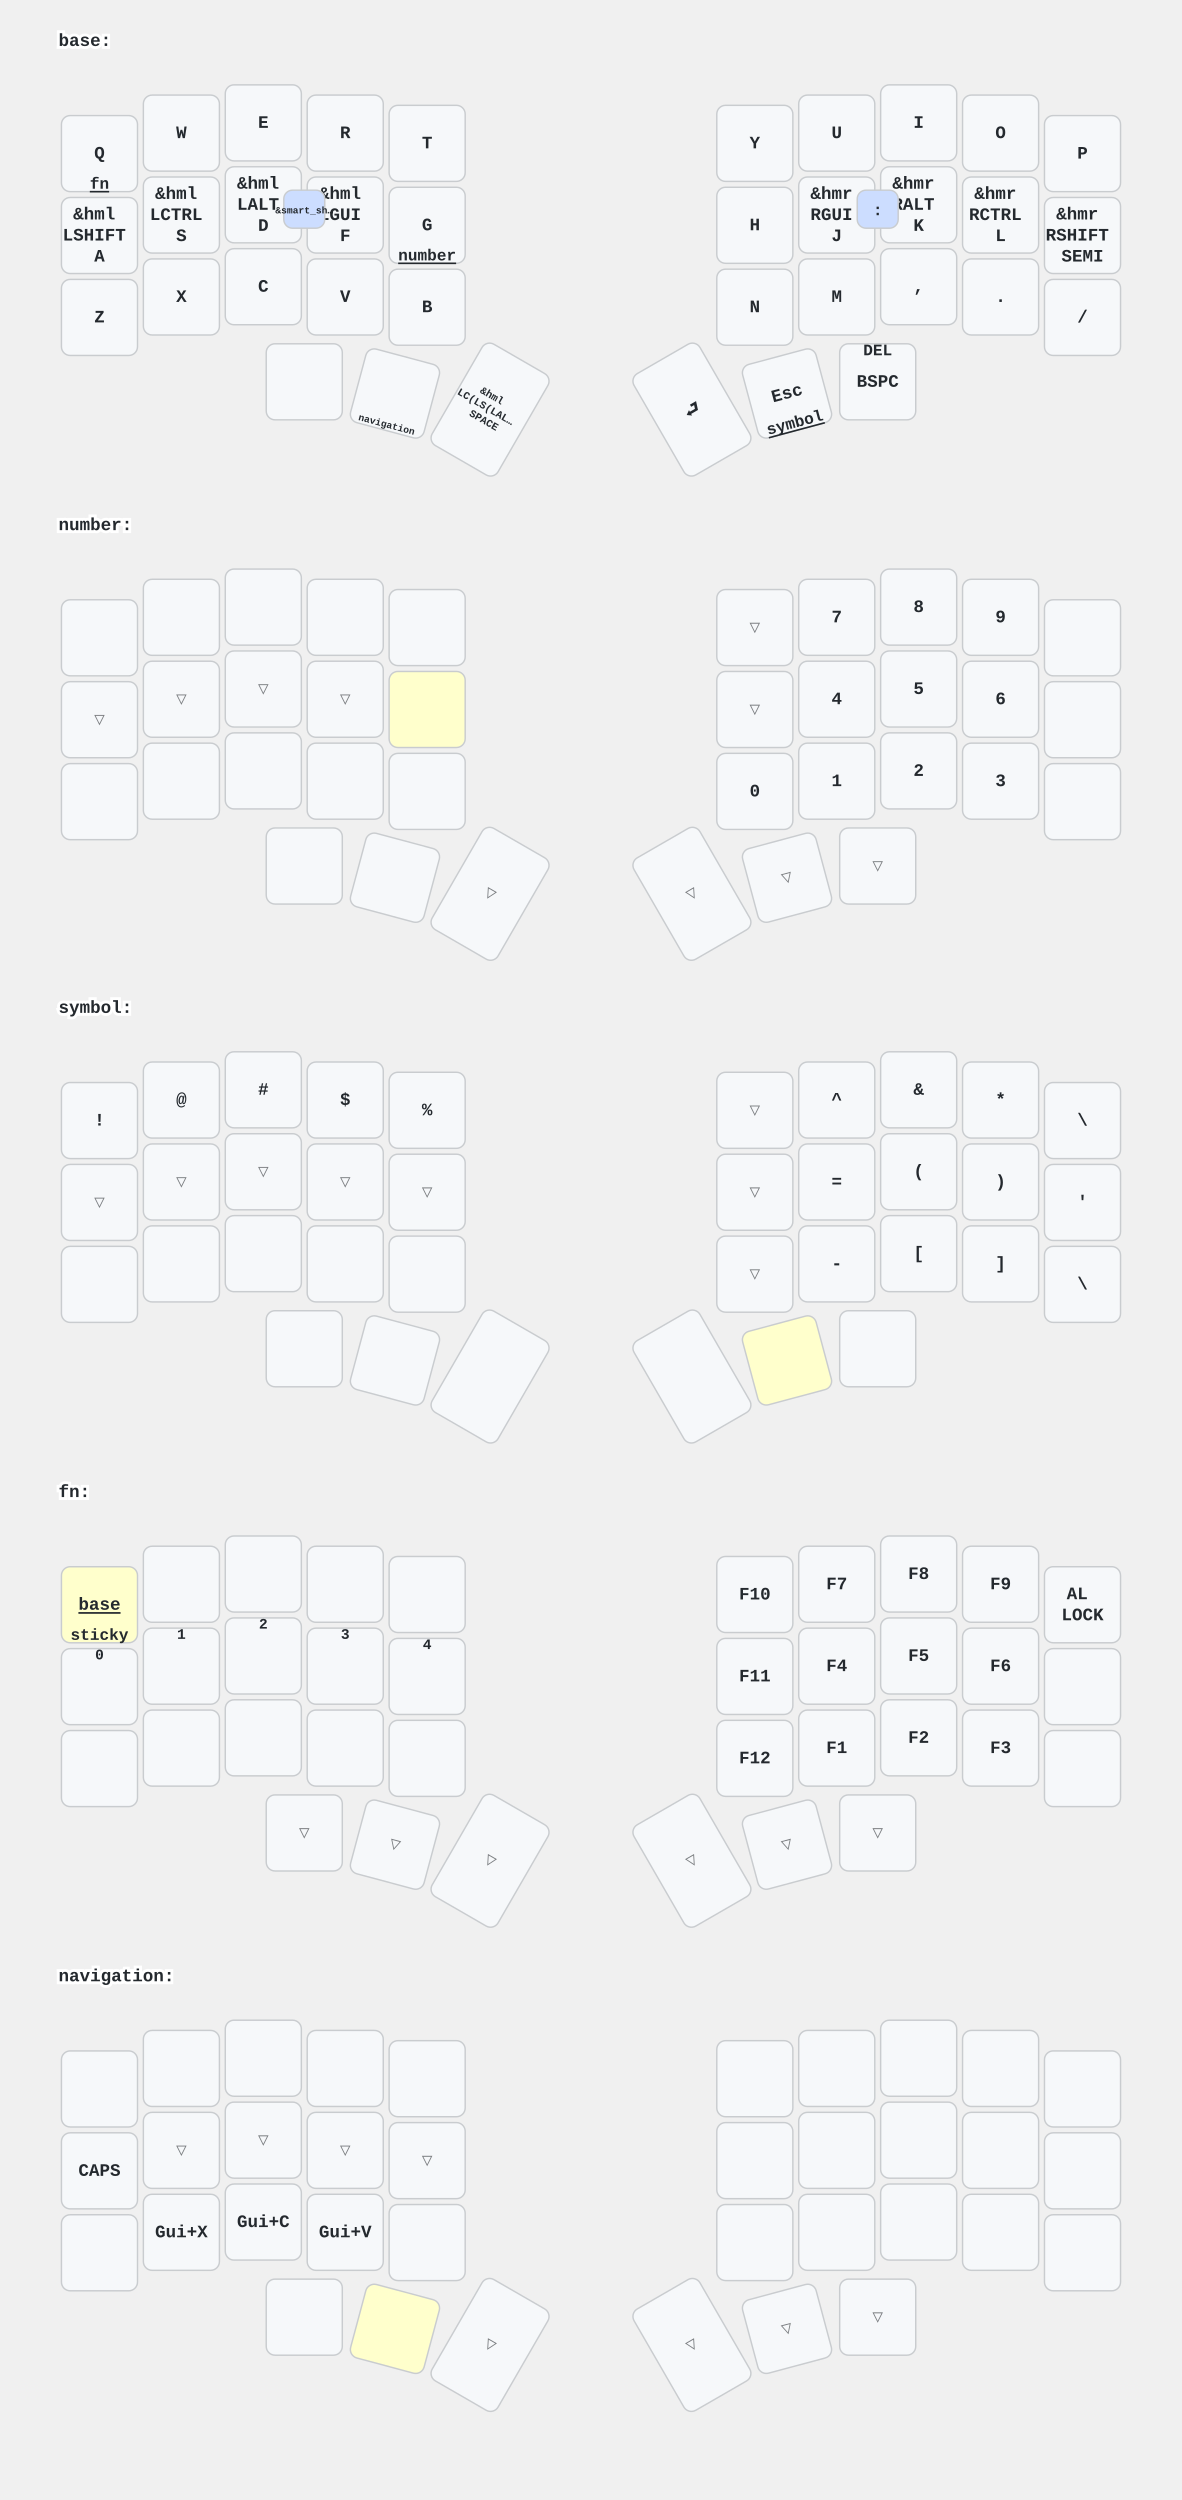
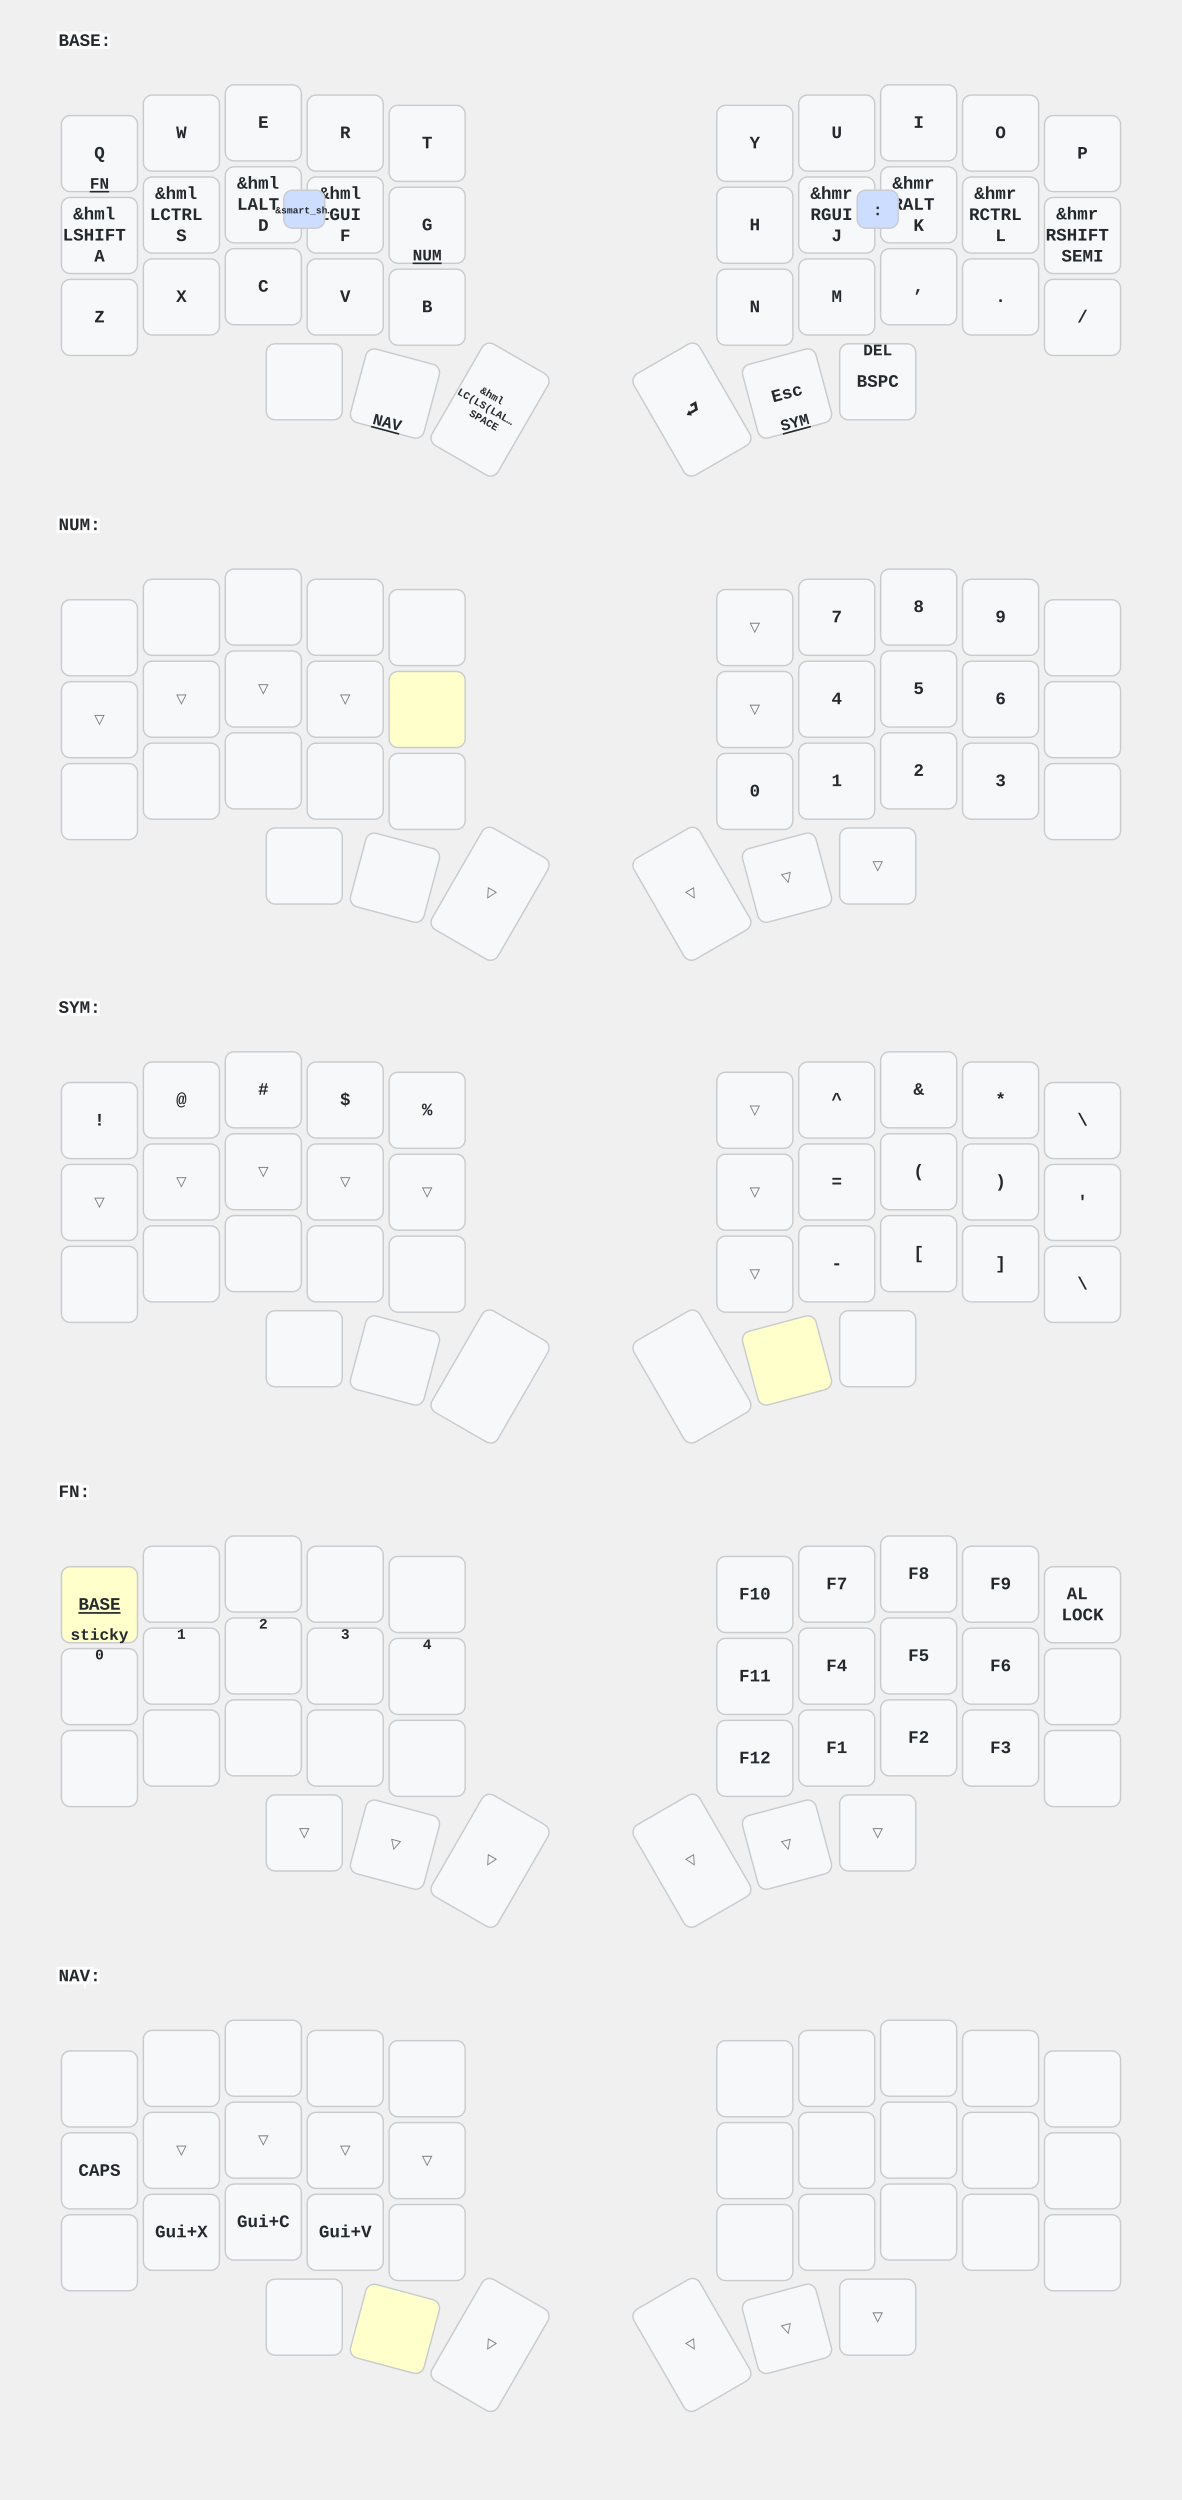
<svg xmlns="http://www.w3.org/2000/svg" xmlns:xlink="http://www.w3.org/1999/xlink" width="808" height="1709" viewBox="0 0 808 1709" class="keymap">
  <defs>/* start glyphs */
<svg id="mdi:apple-keyboard-shift">
      <svg id="mdi-apple-keyboard-shift" viewBox="0 0 24 24">
        <path d="M15,18V12H17.17L12,6.83L6.83,12H9V18H15M12,4L22,14H17V20H7V14H2L12,4Z" />
      </svg>
    </svg>
    <svg id="mdi:arrow-down">
      <svg id="mdi-arrow-down" viewBox="0 0 24 24">
        <path d="M11,4H13V16L18.5,10.5L19.92,11.92L12,19.84L4.08,11.92L5.5,10.5L11,16V4Z" />
      </svg>
    </svg>
    <svg id="mdi:arrow-left">
      <svg id="mdi-arrow-left" viewBox="0 0 24 24">
        <path d="M20,11V13H8L13.5,18.5L12.08,19.92L4.16,12L12.08,4.08L13.5,5.5L8,11H20Z" />
      </svg>
    </svg>
    <svg id="mdi:arrow-right">
      <svg id="mdi-arrow-right" viewBox="0 0 24 24">
        <path d="M4,11V13H16L10.5,18.5L11.92,19.92L19.84,12L11.92,4.08L10.5,5.5L16,11H4Z" />
      </svg>
    </svg>
    <svg id="mdi:arrow-up">
      <svg id="mdi-arrow-up" viewBox="0 0 24 24">
        <path d="M13,20H11V8L5.5,13.5L4.08,12.08L12,4.16L19.92,12.08L18.5,13.5L13,8V20Z" />
      </svg>
    </svg>
    <svg id="mdi:bluetooth">
      <svg id="mdi-bluetooth" viewBox="0 0 24 24">
        <path d="M14.88,16.29L13,18.17V14.41M13,5.83L14.88,7.71L13,9.58M17.71,7.71L12,2H11V9.58L6.41,5L5,6.41L10.59,12L5,17.58L6.41,19L11,14.41V22H12L17.71,16.29L13.41,12L17.71,7.71Z" />
      </svg>
    </svg>
    <svg id="mdi:bluetooth-connect">
      <svg id="mdi-bluetooth-connect" viewBox="0 0 24 24">
        <path d="M19,10L17,12L19,14L21,12M14.88,16.29L13,18.17V14.41M13,5.83L14.88,7.71L13,9.58M17.71,7.71L12,2H11V9.58L6.41,5L5,6.41L10.59,12L5,17.58L6.41,19L11,14.41V22H12L17.71,16.29L13.41,12M7,12L5,10L3,12L5,14L7,12Z" />
      </svg>
    </svg>
    <svg id="mdi:bluetooth-settings">
      <svg id="mdi-bluetooth-settings" viewBox="0 0 24 24">
        <path d="M14.88,14.29L13,16.17V12.41L14.88,14.29M13,3.83L14.88,5.71L13,7.59M17.71,5.71L12,0H11V7.59L6.41,3L5,4.41L10.59,10L5,15.59L6.41,17L11,12.41V20H12L17.71,14.29L13.41,10L17.71,5.71M15,24H17V22H15M7,24H9V22H7M11,24H13V22H11V24Z" />
      </svg>
    </svg>
    <svg id="mdi:close-thick">
      <svg id="mdi-close-thick" viewBox="0 0 24 24">
        <path d="M20 6.91L17.09 4L12 9.09L6.91 4L4 6.91L9.09 12L4 17.09L6.91 20L12 14.91L17.09 20L20 17.09L14.91 12L20 6.91Z" />
      </svg>
    </svg>
    <svg id="mdi:flash">
      <svg id="mdi-flash" viewBox="0 0 24 24">
        <path d="M7,2V13H10V22L17,10H13L17,2H7Z" />
      </svg>
    </svg>
    <svg id="mdi:keyboard">
      <svg id="mdi-keyboard" viewBox="0 0 24 24">
        <path d="M19,10H17V8H19M19,13H17V11H19M16,10H14V8H16M16,13H14V11H16M16,17H8V15H16M7,10H5V8H7M7,13H5V11H7M8,11H10V13H8M8,8H10V10H8M11,11H13V13H11M11,8H13V10H11M20,5H4C2.89,5 2,5.89 2,7V17A2,2 0 0,0 4,19H20A2,2 0 0,0 22,17V7C22,5.89 21.1,5 20,5Z" />
      </svg>
    </svg>
    <svg id="mdi:keyboard-tab">
      <svg id="mdi-keyboard-tab" viewBox="0 0 24 24">
        <path d="M20,18H22V6H20M11.59,7.41L15.17,11H1V13H15.17L11.59,16.58L13,18L19,12L13,6L11.59,7.41Z" />
      </svg>
    </svg>
    <svg id="mdi:micro-sd">
      <svg id="mdi-micro-sd" viewBox="0 0 24 24">
        <path d="M8,2A2,2 0 0,0 6,4V11L4,13V20A2,2 0 0,0 6,22H18A2,2 0 0,0 20,20V4A2,2 0 0,0 18,2H8M9,4H11V8H9V4M12,4H14V8H12V4M15,4H17V8H15V4Z" />
      </svg>
    </svg>
    <svg id="mdi:new-box">
      <svg id="mdi-new-box" viewBox="0 0 24 24">
        <path d="M20,4C21.11,4 22,4.89 22,6V18C22,19.11 21.11,20 20,20H4C2.89,20 2,19.11 2,18V6C2,4.89 2.89,4 4,4H20M8.5,15V9H7.25V12.5L4.75,9H3.5V15H4.75V11.5L7.3,15H8.5M13.5,10.26V9H9.5V15H13.5V13.75H11V12.64H13.5V11.38H11V10.26H13.5M20.5,14V9H19.25V13.5H18.13V10H16.88V13.5H15.75V9H14.5V14A1,1 0 0,0 15.5,15H19.5A1,1 0 0,0 20.5,14Z" />
      </svg>
    </svg>
    <svg id="mdi:skip-backward">
      <svg id="mdi-skip-backward" viewBox="0 0 24 24">
        <path d="M20,5V19L13,12M6,5V19H4V5M13,5V19L6,12" />
      </svg>
    </svg>
    <svg id="mdi:skip-forward">
      <svg id="mdi-skip-forward" viewBox="0 0 24 24">
        <path d="M4,5V19L11,12M18,5V19H20V5M11,5V19L18,12" />
      </svg>
    </svg>
    <svg id="mdi:usb">
      <svg id="mdi-usb" viewBox="0 0 24 24">
        <path d="M15,7V11H16V13H13V5H15L12,1L9,5H11V13H8V10.93C8.7,10.56 9.2,9.85 9.2,9C9.2,7.78 8.21,6.8 7,6.8C5.78,6.8 4.8,7.78 4.8,9C4.8,9.85 5.3,10.56 6,10.93V13A2,2 0 0,0 8,15H11V18.05C10.29,18.41 9.8,19.15 9.8,20A2.2,2.2 0 0,0 12,22.2A2.2,2.2 0 0,0 14.2,20C14.2,19.15 13.71,18.41 13,18.05V15H16A2,2 0 0,0 18,13V11H19V7H15Z" />
      </svg>
    </svg>
    <svg id="mdi:volume-minus">
      <svg id="mdi-volume-minus" viewBox="0 0 24 24">
        <path d="M3,9H7L12,4V20L7,15H3V9M14,11H22V13H14V11Z" />
      </svg>
    </svg>
    <svg id="mdi:volume-mute">
      <svg id="mdi-volume-mute" viewBox="0 0 24 24">
        <path d="M3,9H7L12,4V20L7,15H3V9M16.59,12L14,9.41L15.41,8L18,10.59L20.59,8L22,9.41L19.41,12L22,14.59L20.59,16L18,13.41L15.41,16L14,14.59L16.59,12Z" />
      </svg>
    </svg>
    <svg id="mdi:volume-plus">
      <svg id="mdi-volume-plus" viewBox="0 0 24 24">
        <path d="M3,9H7L12,4V20L7,15H3V9M14,11H17V8H19V11H22V13H19V16H17V13H14V11Z" />
      </svg>
    </svg>
  </defs>/* end glyphs */
<style>/* inherit to force styles through use tags */
svg path {
    fill: inherit;
}

/* font and background color specifications */
svg.keymap {
    font-family: SFMono-Regular,Consolas,Liberation Mono,Menlo,monospace;
    font-size: 14px;
    font-kerning: normal;
    text-rendering: optimizeLegibility;
    fill: #24292e;
}

/* default key styling */
rect.key {
    fill: #f6f8fa;
}

rect.key, rect.combo {
    stroke: #c9cccf;
    stroke-width: 1;
}

/* default key side styling, only used is draw_key_sides is set */
rect.side {
    filter: brightness(90%);
}

/* color accent for combo boxes */
rect.combo, rect.combo-separate {
    fill: #cdf;
}

/* color accent for held keys */
rect.held, rect.combo.held {
    fill: #fdd;
}

/* color accent for ghost (optional) keys */
rect.ghost, rect.combo.ghost {
    stroke-dasharray: 4, 4;
    stroke-width: 2;
}

text {
    text-anchor: middle;
    dominant-baseline: middle;
}

/* styling for layer labels */
text.label {
    font-weight: bold;
    text-anchor: start;
    stroke: white;
    stroke-width: 4;
    paint-order: stroke;
}

/* styling for optional footer */
text.footer {
    text-anchor: end;
    dominant-baseline: auto;
    stroke: white;
    stroke-width: 4;
    paint-order: stroke;
}

/* styling for combo tap, and key non-tap label text */
text.combo, text.hold, text.shifted, text.left, text.right, text.tl, text.tr, text.bl, text.br {
    font-size: 11px;
}

text.hold, text.bl, text.br {
    text-anchor: middle;
    dominant-baseline: auto;
}

text.shifted, text.tl, text.tr {
    text-anchor: middle;
    dominant-baseline: hanging;
}

text.left, text.tl, text.bl {
    text-anchor: start;
}

text.right, text.tr, text.br {
    text-anchor: end;
}

text.layer-activator {
    text-decoration: underline;
}

/* styling for hold/shifted label text in combo box */
text.combo.hold, text.combo.shifted, text.combo.left, text.combo.right {
    font-size: 8px;
}

/* lighter symbol for transparent keys */
text.trans {
    fill: #7b7e81;
}

/* styling for combo dendrons */
path.combo {
    stroke-width: 1;
    stroke: gray;
    fill: none;
}

/* Start Tabler Icons Cleanup */
/* cannot use height/width with glyphs */
.icon-tabler &gt; path {
    fill: inherit;
    stroke: inherit;
    stroke-width: 2;
}
/* hide tabler's default box */
.icon-tabler &gt; path[stroke="none"][fill="none"] {
    visibility: hidden;
}
/* End Tabler Icons Cleanup */

/* For default sytles, see https://github.com/caksoylar/keymap-drawer/blob/main/keymap_drawer/config.py#L85 */

svg.keymap {
  font-family: Ubuntu Mono, Inconsolata, Consolas, Liberation Mono, Menlo, monospace;
  font-size: 12px;
  font-weight: bold;
  text-rendering: optimizeLegibility;
}

/* Color accent for held keys */
rect.held, rect.combo.held {
    fill: #ffc;
}

/* Technique borrowed and extended from https://github.com/englmaxi/zmk-config/blob/master/keymap-drawer/config.yaml */
.sym_sub_text.tap {
  translate: -5px 2px;
  font-size: 20px;
}
.sym_sub_text.shifted {
  translate: 10px 13px;
  font-size: 10px;
  opacity: 1.0;
}
.combo.sym_sub_text.tap {
  translate: -1px 1px;
}
.combo.sym_sub_text.shifted {
  translate: 7px 5px;
  font-size: 10px;
  opacity: 1.0;
}

/* Toggle */
.toggle.shifted {
  translate: -10px 12px;
}

.toggle.hold {
  translate: 13px -23px;
}

/* Variant for tap-dances */
.tap_dance.tap {
  translate: -7px 0px;
  font-size: 12px;
}
.tap_dance.shifted {
  translate: 7px 17px;
  font-size: 12px;
  opacity: 1.0;
}

/* Variant for symbol next to symbol */
.sym_by_sym.tap {
  translate: -6px 0px;
}
.sym_by_sym.shifted {
  translate: 10px 12px;
  opacity: 1.0;
}

.combo.sym_by_sym.tap {
  translate: -35px 0px;
}
.combo.sym_by_sym.shifted {
  translate: 35px 20px;
  opacity: 1.0;
}

.combo.sym_by_sym.hold {
  visibility: hidden;
}

/* hide hold box for combo sym_by_sym */
.combo.sym_by_sym.hold &gt; path[stroke="none"][fill="none"] {
  visibility: hidden;
}
</style>
-   <g transform="translate(40, 0)" class="layer-base">
-     <text x="0" y="28" class="label" id="base">base:</text>
+   <g transform="translate(40, 0)" class="layer-BASE">
+     <text x="0" y="28" class="label" id="BASE">BASE:</text>
    <g transform="translate(0, 56)">
      <g transform="translate(28, 49)" class="key keypos-0">
        <rect rx="6" ry="6" x="-26" y="-26" width="52" height="52" class="key" />
        <text x="0" y="0" class="key tap">Q</text>
-         <a href="#fn">
-           <text x="0" y="24" class="key hold layer-activator">fn</text>
+         <a href="#FN">
+           <text x="0" y="24" class="key hold layer-activator">FN</text>
        </a>
      </g>
      <g transform="translate(84, 35)" class="key keypos-1">
        <rect rx="6" ry="6" x="-26" y="-26" width="52" height="52" class="key" />
        <text x="0" y="0" class="key tap">W</text>
      </g>
      <g transform="translate(140, 28)" class="key keypos-2">
        <rect rx="6" ry="6" x="-26" y="-26" width="52" height="52" class="key" />
        <text x="0" y="0" class="key tap">E</text>
      </g>
      <g transform="translate(196, 35)" class="key keypos-3">
        <rect rx="6" ry="6" x="-26" y="-26" width="52" height="52" class="key" />
        <text x="0" y="0" class="key tap">R</text>
      </g>
      <g transform="translate(252, 42)" class="key keypos-4">
        <rect rx="6" ry="6" x="-26" y="-26" width="52" height="52" class="key" />
        <text x="0" y="0" class="key tap">T</text>
      </g>
      <g transform="translate(476, 42)" class="key keypos-5">
        <rect rx="6" ry="6" x="-26" y="-26" width="52" height="52" class="key" />
        <text x="0" y="0" class="key tap">Y</text>
      </g>
      <g transform="translate(532, 35)" class="key keypos-6">
        <rect rx="6" ry="6" x="-26" y="-26" width="52" height="52" class="key" />
        <text x="0" y="0" class="key tap">U</text>
      </g>
      <g transform="translate(588, 28)" class="key keypos-7">
        <rect rx="6" ry="6" x="-26" y="-26" width="52" height="52" class="key" />
        <text x="0" y="0" class="key tap">I</text>
      </g>
      <g transform="translate(644, 35)" class="key keypos-8">
        <rect rx="6" ry="6" x="-26" y="-26" width="52" height="52" class="key" />
        <text x="0" y="0" class="key tap">O</text>
      </g>
      <g transform="translate(700, 49)" class="key keypos-9">
        <rect rx="6" ry="6" x="-26" y="-26" width="52" height="52" class="key" />
        <text x="0" y="0" class="key tap">P</text>
      </g>
      <g transform="translate(28, 105)" class="key keypos-10">
        <rect rx="6" ry="6" x="-26" y="-26" width="52" height="52" class="key" />
        <text x="0" y="0" class="key tap">
          <tspan x="0" dy="-1.2em">&amp;hml</tspan>
          <tspan x="0" dy="1.2em">LSHIFT</tspan>
          <tspan x="0" dy="1.2em">A</tspan>
        </text>
      </g>
      <g transform="translate(84, 91)" class="key keypos-11">
        <rect rx="6" ry="6" x="-26" y="-26" width="52" height="52" class="key" />
        <text x="0" y="0" class="key tap">
          <tspan x="0" dy="-1.2em">&amp;hml</tspan>
          <tspan x="0" dy="1.2em">LCTRL</tspan>
          <tspan x="0" dy="1.2em">S</tspan>
        </text>
      </g>
      <g transform="translate(140, 84)" class="key keypos-12">
        <rect rx="6" ry="6" x="-26" y="-26" width="52" height="52" class="key" />
        <text x="0" y="0" class="key tap">
          <tspan x="0" dy="-1.2em">&amp;hml</tspan>
          <tspan x="0" dy="1.2em">LALT</tspan>
          <tspan x="0" dy="1.2em">D</tspan>
        </text>
      </g>
      <g transform="translate(196, 91)" class="key keypos-13">
        <rect rx="6" ry="6" x="-26" y="-26" width="52" height="52" class="key" />
        <text x="0" y="0" class="key tap">
          <tspan x="0" dy="-1.2em">&amp;hml</tspan>
          <tspan x="0" dy="1.2em">LGUI</tspan>
          <tspan x="0" dy="1.2em">F</tspan>
        </text>
      </g>
      <g transform="translate(252, 98)" class="key keypos-14">
        <rect rx="6" ry="6" x="-26" y="-26" width="52" height="52" class="key" />
        <text x="0" y="0" class="key tap">G</text>
-         <a href="#number">
-           <text x="0" y="24" class="key hold layer-activator">number</text>
+         <a href="#NUM">
+           <text x="0" y="24" class="key hold layer-activator">NUM</text>
        </a>
      </g>
      <g transform="translate(476, 98)" class="key keypos-15">
        <rect rx="6" ry="6" x="-26" y="-26" width="52" height="52" class="key" />
        <text x="0" y="0" class="key tap">H</text>
      </g>
      <g transform="translate(532, 91)" class="key keypos-16">
        <rect rx="6" ry="6" x="-26" y="-26" width="52" height="52" class="key" />
        <text x="0" y="0" class="key tap">
          <tspan x="0" dy="-1.2em">&amp;hmr</tspan>
          <tspan x="0" dy="1.2em">RGUI</tspan>
          <tspan x="0" dy="1.2em">J</tspan>
        </text>
      </g>
      <g transform="translate(588, 84)" class="key keypos-17">
        <rect rx="6" ry="6" x="-26" y="-26" width="52" height="52" class="key" />
        <text x="0" y="0" class="key tap">
          <tspan x="0" dy="-1.2em">&amp;hmr</tspan>
          <tspan x="0" dy="1.2em">RALT</tspan>
          <tspan x="0" dy="1.2em">K</tspan>
        </text>
      </g>
      <g transform="translate(644, 91)" class="key keypos-18">
        <rect rx="6" ry="6" x="-26" y="-26" width="52" height="52" class="key" />
        <text x="0" y="0" class="key tap">
          <tspan x="0" dy="-1.2em">&amp;hmr</tspan>
          <tspan x="0" dy="1.2em">RCTRL</tspan>
          <tspan x="0" dy="1.2em">L</tspan>
        </text>
      </g>
      <g transform="translate(700, 105)" class="key keypos-19">
        <rect rx="6" ry="6" x="-26" y="-26" width="52" height="52" class="key" />
        <text x="0" y="0" class="key tap">
          <tspan x="0" dy="-1.2em">&amp;hmr</tspan>
          <tspan x="0" dy="1.2em">RSHIFT</tspan>
          <tspan x="0" dy="1.2em">SEMI</tspan>
        </text>
      </g>
      <g transform="translate(28, 161)" class="key keypos-20">
        <rect rx="6" ry="6" x="-26" y="-26" width="52" height="52" class="key" />
        <text x="0" y="0" class="key tap">Z</text>
      </g>
      <g transform="translate(84, 147)" class="key keypos-21">
        <rect rx="6" ry="6" x="-26" y="-26" width="52" height="52" class="key" />
        <text x="0" y="0" class="key tap">X</text>
      </g>
      <g transform="translate(140, 140)" class="key keypos-22">
        <rect rx="6" ry="6" x="-26" y="-26" width="52" height="52" class="key" />
        <text x="0" y="0" class="key tap">C</text>
      </g>
      <g transform="translate(196, 147)" class="key keypos-23">
        <rect rx="6" ry="6" x="-26" y="-26" width="52" height="52" class="key" />
        <text x="0" y="0" class="key tap">V</text>
      </g>
      <g transform="translate(252, 154)" class="key keypos-24">
        <rect rx="6" ry="6" x="-26" y="-26" width="52" height="52" class="key" />
        <text x="0" y="0" class="key tap">B</text>
      </g>
      <g transform="translate(476, 154)" class="key keypos-25">
        <rect rx="6" ry="6" x="-26" y="-26" width="52" height="52" class="key" />
        <text x="0" y="0" class="key tap">N</text>
      </g>
      <g transform="translate(532, 147)" class="key keypos-26">
        <rect rx="6" ry="6" x="-26" y="-26" width="52" height="52" class="key" />
        <text x="0" y="0" class="key tap">M</text>
      </g>
      <g transform="translate(588, 140)" class="key keypos-27">
        <rect rx="6" ry="6" x="-26" y="-26" width="52" height="52" class="key" />
        <text x="0" y="0" class="key tap">,</text>
      </g>
      <g transform="translate(644, 147)" class="key keypos-28">
        <rect rx="6" ry="6" x="-26" y="-26" width="52" height="52" class="key" />
        <text x="0" y="0" class="key tap">.</text>
      </g>
      <g transform="translate(700, 161)" class="key keypos-29">
        <rect rx="6" ry="6" x="-26" y="-26" width="52" height="52" class="key" />
        <text x="0" y="0" class="key tap">/</text>
      </g>
      <g transform="translate(168, 205)" class="key keypos-30">
        <rect rx="6" ry="6" x="-26" y="-26" width="52" height="52" class="key" />
        <use href="#mdi:apple-keyboard-shift" xlink:href="#mdi:apple-keyboard-shift" x="-9" y="-9" height="18" width="18.0" class="key tap glyph mdi:apple-keyboard-shift" />
      </g>
      <g transform="translate(230, 213) rotate(15.0)" class="key keypos-31">
        <rect rx="6" ry="6" x="-26" y="-26" width="52" height="52" class="key" />
        <use href="#mdi:keyboard-tab" xlink:href="#mdi:keyboard-tab" x="-9" y="-9" height="18" width="18.0" class="key tap glyph mdi:keyboard-tab" />
-         <a href="#navigation">
-           <text x="0" y="24" class="key hold layer-activator">
-             <tspan style="font-size: 60%">navigation</tspan>
-           </text>
+         <a href="#NAV">
+           <text x="0" y="24" class="key hold layer-activator">NAV</text>
        </a>
      </g>
      <g transform="translate(295, 224) rotate(30.0)" class="key keypos-32">
        <rect rx="6" ry="6" x="-26" y="-40" width="52" height="80" class="key" />
        <text x="0" y="0" class="key tap">
          <tspan x="0" dy="-1.2em" style="font-size: 60%">&amp;hml</tspan>
          <tspan x="0" dy="1.2em" style="font-size: 60%">LC(LS(LAL…</tspan>
          <tspan x="0" dy="1.2em" style="font-size: 60%">SPACE</tspan>
        </text>
      </g>
      <g transform="translate(433, 224) rotate(-30.0)" class="key keypos-33">
        <rect rx="6" ry="6" x="-26" y="-40" width="52" height="80" class="key" />
        <text x="0" y="0" class="key tap">⮐</text>
      </g>
      <g transform="translate(498, 213) rotate(-15.0)" class="key keypos-34">
        <rect rx="6" ry="6" x="-26" y="-26" width="52" height="52" class="key" />
        <text x="0" y="0" class="key tap">Esc</text>
-         <a href="#symbol">
-           <text x="0" y="24" class="key hold layer-activator">symbol</text>
+         <a href="#SYM">
+           <text x="0" y="24" class="key hold layer-activator">SYM</text>
        </a>
      </g>
      <g transform="translate(560, 205)" class="key keypos-35">
        <rect rx="6" ry="6" x="-26" y="-26" width="52" height="52" class="key" />
        <text x="0" y="0" class="key tap">BSPC</text>
        <text x="0" y="-24" class="key shifted">DEL</text>
      </g>
      <g class="combo combopos-0">
        <rect rx="6" ry="6" x="546" y="74" width="28" height="26" class="combo" />
        <text x="560" y="88" class="combo tap">:</text>
      </g>
      <g class="combo combopos-1">
        <rect rx="6" ry="6" x="154" y="74" width="28" height="26" class="combo" />
        <text x="168" y="88" class="combo tap">
          <tspan style="font-size: 60%">&amp;smart_sh…</tspan>
        </text>
      </g>
    </g>
  </g>
-   <g transform="translate(40, 331)" class="layer-number">
-     <text x="0" y="28" class="label" id="number">number:</text>
+   <g transform="translate(40, 331)" class="layer-NUM">
+     <text x="0" y="28" class="label" id="NUM">NUM:</text>
    <g transform="translate(0, 56)">
      <g transform="translate(28, 49)" class="key keypos-0">
        <rect rx="6" ry="6" x="-26" y="-26" width="52" height="52" class="key" />
      </g>
      <g transform="translate(84, 35)" class="key keypos-1">
        <rect rx="6" ry="6" x="-26" y="-26" width="52" height="52" class="key" />
      </g>
      <g transform="translate(140, 28)" class="key keypos-2">
        <rect rx="6" ry="6" x="-26" y="-26" width="52" height="52" class="key" />
      </g>
      <g transform="translate(196, 35)" class="key keypos-3">
        <rect rx="6" ry="6" x="-26" y="-26" width="52" height="52" class="key" />
      </g>
      <g transform="translate(252, 42)" class="key keypos-4">
        <rect rx="6" ry="6" x="-26" y="-26" width="52" height="52" class="key" />
      </g>
      <g transform="translate(476, 42)" class="key trans keypos-5">
        <rect rx="6" ry="6" x="-26" y="-26" width="52" height="52" class="key trans" />
        <text x="0" y="0" class="key trans tap">▽</text>
      </g>
      <g transform="translate(532, 35)" class="key keypos-6">
        <rect rx="6" ry="6" x="-26" y="-26" width="52" height="52" class="key" />
        <text x="0" y="0" class="key tap">7</text>
      </g>
      <g transform="translate(588, 28)" class="key keypos-7">
        <rect rx="6" ry="6" x="-26" y="-26" width="52" height="52" class="key" />
        <text x="0" y="0" class="key tap">8</text>
      </g>
      <g transform="translate(644, 35)" class="key keypos-8">
        <rect rx="6" ry="6" x="-26" y="-26" width="52" height="52" class="key" />
        <text x="0" y="0" class="key tap">9</text>
      </g>
      <g transform="translate(700, 49)" class="key keypos-9">
        <rect rx="6" ry="6" x="-26" y="-26" width="52" height="52" class="key" />
      </g>
      <g transform="translate(28, 105)" class="key trans keypos-10">
        <rect rx="6" ry="6" x="-26" y="-26" width="52" height="52" class="key trans" />
        <text x="0" y="0" class="key trans tap">▽</text>
      </g>
      <g transform="translate(84, 91)" class="key trans keypos-11">
        <rect rx="6" ry="6" x="-26" y="-26" width="52" height="52" class="key trans" />
        <text x="0" y="0" class="key trans tap">▽</text>
      </g>
      <g transform="translate(140, 84)" class="key trans keypos-12">
        <rect rx="6" ry="6" x="-26" y="-26" width="52" height="52" class="key trans" />
        <text x="0" y="0" class="key trans tap">▽</text>
      </g>
      <g transform="translate(196, 91)" class="key trans keypos-13">
        <rect rx="6" ry="6" x="-26" y="-26" width="52" height="52" class="key trans" />
        <text x="0" y="0" class="key trans tap">▽</text>
      </g>
      <g transform="translate(252, 98)" class="key held keypos-14">
        <rect rx="6" ry="6" x="-26" y="-26" width="52" height="52" class="key held" />
      </g>
      <g transform="translate(476, 98)" class="key trans keypos-15">
        <rect rx="6" ry="6" x="-26" y="-26" width="52" height="52" class="key trans" />
        <text x="0" y="0" class="key trans tap">▽</text>
      </g>
      <g transform="translate(532, 91)" class="key keypos-16">
        <rect rx="6" ry="6" x="-26" y="-26" width="52" height="52" class="key" />
        <text x="0" y="0" class="key tap">4</text>
      </g>
      <g transform="translate(588, 84)" class="key keypos-17">
        <rect rx="6" ry="6" x="-26" y="-26" width="52" height="52" class="key" />
        <text x="0" y="0" class="key tap">5</text>
      </g>
      <g transform="translate(644, 91)" class="key keypos-18">
        <rect rx="6" ry="6" x="-26" y="-26" width="52" height="52" class="key" />
        <text x="0" y="0" class="key tap">6</text>
      </g>
      <g transform="translate(700, 105)" class="key keypos-19">
        <rect rx="6" ry="6" x="-26" y="-26" width="52" height="52" class="key" />
      </g>
      <g transform="translate(28, 161)" class="key keypos-20">
        <rect rx="6" ry="6" x="-26" y="-26" width="52" height="52" class="key" />
      </g>
      <g transform="translate(84, 147)" class="key keypos-21">
        <rect rx="6" ry="6" x="-26" y="-26" width="52" height="52" class="key" />
      </g>
      <g transform="translate(140, 140)" class="key keypos-22">
        <rect rx="6" ry="6" x="-26" y="-26" width="52" height="52" class="key" />
      </g>
      <g transform="translate(196, 147)" class="key keypos-23">
        <rect rx="6" ry="6" x="-26" y="-26" width="52" height="52" class="key" />
      </g>
      <g transform="translate(252, 154)" class="key keypos-24">
        <rect rx="6" ry="6" x="-26" y="-26" width="52" height="52" class="key" />
      </g>
      <g transform="translate(476, 154)" class="key keypos-25">
        <rect rx="6" ry="6" x="-26" y="-26" width="52" height="52" class="key" />
        <text x="0" y="0" class="key tap">0</text>
      </g>
      <g transform="translate(532, 147)" class="key keypos-26">
        <rect rx="6" ry="6" x="-26" y="-26" width="52" height="52" class="key" />
        <text x="0" y="0" class="key tap">1</text>
      </g>
      <g transform="translate(588, 140)" class="key keypos-27">
        <rect rx="6" ry="6" x="-26" y="-26" width="52" height="52" class="key" />
        <text x="0" y="0" class="key tap">2</text>
      </g>
      <g transform="translate(644, 147)" class="key keypos-28">
        <rect rx="6" ry="6" x="-26" y="-26" width="52" height="52" class="key" />
        <text x="0" y="0" class="key tap">3</text>
      </g>
      <g transform="translate(700, 161)" class="key keypos-29">
        <rect rx="6" ry="6" x="-26" y="-26" width="52" height="52" class="key" />
      </g>
      <g transform="translate(168, 205)" class="key keypos-30">
        <rect rx="6" ry="6" x="-26" y="-26" width="52" height="52" class="key" />
      </g>
      <g transform="translate(230, 213) rotate(15.0)" class="key keypos-31">
        <rect rx="6" ry="6" x="-26" y="-26" width="52" height="52" class="key" />
      </g>
      <g transform="translate(295, 224) rotate(30.0)" class="key trans keypos-32">
        <rect rx="6" ry="6" x="-26" y="-40" width="52" height="80" class="key trans" />
        <text x="0" y="0" class="key trans tap">▽</text>
      </g>
      <g transform="translate(433, 224) rotate(-30.0)" class="key trans keypos-33">
        <rect rx="6" ry="6" x="-26" y="-40" width="52" height="80" class="key trans" />
        <text x="0" y="0" class="key trans tap">▽</text>
      </g>
      <g transform="translate(498, 213) rotate(-15.0)" class="key trans keypos-34">
        <rect rx="6" ry="6" x="-26" y="-26" width="52" height="52" class="key trans" />
        <text x="0" y="0" class="key trans tap">▽</text>
      </g>
      <g transform="translate(560, 205)" class="key trans keypos-35">
        <rect rx="6" ry="6" x="-26" y="-26" width="52" height="52" class="key trans" />
        <text x="0" y="0" class="key trans tap">▽</text>
      </g>
    </g>
  </g>
-   <g transform="translate(40, 661)" class="layer-symbol">
-     <text x="0" y="28" class="label" id="symbol">symbol:</text>
+   <g transform="translate(40, 661)" class="layer-SYM">
+     <text x="0" y="28" class="label" id="SYM">SYM:</text>
    <g transform="translate(0, 56)">
      <g transform="translate(28, 49)" class="key keypos-0">
        <rect rx="6" ry="6" x="-26" y="-26" width="52" height="52" class="key" />
        <text x="0" y="0" class="key tap">!</text>
      </g>
      <g transform="translate(84, 35)" class="key keypos-1">
        <rect rx="6" ry="6" x="-26" y="-26" width="52" height="52" class="key" />
        <text x="0" y="0" class="key tap">@</text>
      </g>
      <g transform="translate(140, 28)" class="key keypos-2">
        <rect rx="6" ry="6" x="-26" y="-26" width="52" height="52" class="key" />
        <text x="0" y="0" class="key tap">#</text>
      </g>
      <g transform="translate(196, 35)" class="key keypos-3">
        <rect rx="6" ry="6" x="-26" y="-26" width="52" height="52" class="key" />
        <text x="0" y="0" class="key tap">$</text>
      </g>
      <g transform="translate(252, 42)" class="key keypos-4">
        <rect rx="6" ry="6" x="-26" y="-26" width="52" height="52" class="key" />
        <text x="0" y="0" class="key tap">%</text>
      </g>
      <g transform="translate(476, 42)" class="key trans keypos-5">
        <rect rx="6" ry="6" x="-26" y="-26" width="52" height="52" class="key trans" />
        <text x="0" y="0" class="key trans tap">▽</text>
      </g>
      <g transform="translate(532, 35)" class="key keypos-6">
        <rect rx="6" ry="6" x="-26" y="-26" width="52" height="52" class="key" />
        <text x="0" y="0" class="key tap">^</text>
      </g>
      <g transform="translate(588, 28)" class="key keypos-7">
        <rect rx="6" ry="6" x="-26" y="-26" width="52" height="52" class="key" />
        <text x="0" y="0" class="key tap">&amp;</text>
      </g>
      <g transform="translate(644, 35)" class="key keypos-8">
        <rect rx="6" ry="6" x="-26" y="-26" width="52" height="52" class="key" />
        <text x="0" y="0" class="key tap">*</text>
      </g>
      <g transform="translate(700, 49)" class="key keypos-9">
        <rect rx="6" ry="6" x="-26" y="-26" width="52" height="52" class="key" />
        <text x="0" y="0" class="key tap">\</text>
      </g>
      <g transform="translate(28, 105)" class="key trans keypos-10">
        <rect rx="6" ry="6" x="-26" y="-26" width="52" height="52" class="key trans" />
        <text x="0" y="0" class="key trans tap">▽</text>
      </g>
      <g transform="translate(84, 91)" class="key trans keypos-11">
        <rect rx="6" ry="6" x="-26" y="-26" width="52" height="52" class="key trans" />
        <text x="0" y="0" class="key trans tap">▽</text>
      </g>
      <g transform="translate(140, 84)" class="key trans keypos-12">
        <rect rx="6" ry="6" x="-26" y="-26" width="52" height="52" class="key trans" />
        <text x="0" y="0" class="key trans tap">▽</text>
      </g>
      <g transform="translate(196, 91)" class="key trans keypos-13">
        <rect rx="6" ry="6" x="-26" y="-26" width="52" height="52" class="key trans" />
        <text x="0" y="0" class="key trans tap">▽</text>
      </g>
      <g transform="translate(252, 98)" class="key trans keypos-14">
        <rect rx="6" ry="6" x="-26" y="-26" width="52" height="52" class="key trans" />
        <text x="0" y="0" class="key trans tap">▽</text>
      </g>
      <g transform="translate(476, 98)" class="key trans keypos-15">
        <rect rx="6" ry="6" x="-26" y="-26" width="52" height="52" class="key trans" />
        <text x="0" y="0" class="key trans tap">▽</text>
      </g>
      <g transform="translate(532, 91)" class="key keypos-16">
        <rect rx="6" ry="6" x="-26" y="-26" width="52" height="52" class="key" />
        <text x="0" y="0" class="key tap">=</text>
      </g>
      <g transform="translate(588, 84)" class="key keypos-17">
        <rect rx="6" ry="6" x="-26" y="-26" width="52" height="52" class="key" />
        <text x="0" y="0" class="key tap">(</text>
      </g>
      <g transform="translate(644, 91)" class="key keypos-18">
        <rect rx="6" ry="6" x="-26" y="-26" width="52" height="52" class="key" />
        <text x="0" y="0" class="key tap">)</text>
      </g>
      <g transform="translate(700, 105)" class="key keypos-19">
        <rect rx="6" ry="6" x="-26" y="-26" width="52" height="52" class="key" />
        <text x="0" y="0" class="key tap">'</text>
      </g>
      <g transform="translate(28, 161)" class="key keypos-20">
        <rect rx="6" ry="6" x="-26" y="-26" width="52" height="52" class="key" />
      </g>
      <g transform="translate(84, 147)" class="key keypos-21">
        <rect rx="6" ry="6" x="-26" y="-26" width="52" height="52" class="key" />
      </g>
      <g transform="translate(140, 140)" class="key keypos-22">
        <rect rx="6" ry="6" x="-26" y="-26" width="52" height="52" class="key" />
      </g>
      <g transform="translate(196, 147)" class="key keypos-23">
        <rect rx="6" ry="6" x="-26" y="-26" width="52" height="52" class="key" />
      </g>
      <g transform="translate(252, 154)" class="key keypos-24">
        <rect rx="6" ry="6" x="-26" y="-26" width="52" height="52" class="key" />
      </g>
      <g transform="translate(476, 154)" class="key trans keypos-25">
        <rect rx="6" ry="6" x="-26" y="-26" width="52" height="52" class="key trans" />
        <text x="0" y="0" class="key trans tap">▽</text>
      </g>
      <g transform="translate(532, 147)" class="key keypos-26">
        <rect rx="6" ry="6" x="-26" y="-26" width="52" height="52" class="key" />
        <text x="0" y="0" class="key tap">-</text>
      </g>
      <g transform="translate(588, 140)" class="key keypos-27">
        <rect rx="6" ry="6" x="-26" y="-26" width="52" height="52" class="key" />
        <text x="0" y="0" class="key tap">[</text>
      </g>
      <g transform="translate(644, 147)" class="key keypos-28">
        <rect rx="6" ry="6" x="-26" y="-26" width="52" height="52" class="key" />
        <text x="0" y="0" class="key tap">]</text>
      </g>
      <g transform="translate(700, 161)" class="key keypos-29">
        <rect rx="6" ry="6" x="-26" y="-26" width="52" height="52" class="key" />
        <text x="0" y="0" class="key tap">\</text>
      </g>
      <g transform="translate(168, 205)" class="key keypos-30">
        <rect rx="6" ry="6" x="-26" y="-26" width="52" height="52" class="key" />
      </g>
      <g transform="translate(230, 213) rotate(15.0)" class="key keypos-31">
        <rect rx="6" ry="6" x="-26" y="-26" width="52" height="52" class="key" />
      </g>
      <g transform="translate(295, 224) rotate(30.0)" class="key keypos-32">
        <rect rx="6" ry="6" x="-26" y="-40" width="52" height="80" class="key" />
      </g>
      <g transform="translate(433, 224) rotate(-30.0)" class="key keypos-33">
        <rect rx="6" ry="6" x="-26" y="-40" width="52" height="80" class="key" />
      </g>
      <g transform="translate(498, 213) rotate(-15.0)" class="key held keypos-34">
        <rect rx="6" ry="6" x="-26" y="-26" width="52" height="52" class="key held" />
      </g>
      <g transform="translate(560, 205)" class="key keypos-35">
        <rect rx="6" ry="6" x="-26" y="-26" width="52" height="52" class="key" />
      </g>
    </g>
  </g>
-   <g transform="translate(40, 992)" class="layer-fn">
-     <text x="0" y="28" class="label" id="fn">fn:</text>
+   <g transform="translate(40, 992)" class="layer-FN">
+     <text x="0" y="28" class="label" id="FN">FN:</text>
    <g transform="translate(0, 56)">
      <g transform="translate(28, 49)" class="key held keypos-0">
        <rect rx="6" ry="6" x="-26" y="-26" width="52" height="52" class="key held" />
-         <a href="#base">
-           <text x="0" y="0" class="key held tap layer-activator">base</text>
+         <a href="#BASE">
+           <text x="0" y="0" class="key held tap layer-activator">BASE</text>
        </a>
        <text x="0" y="24" class="key held hold">sticky</text>
      </g>
      <g transform="translate(84, 35)" class="key sym_by_sym keypos-1">
        <rect rx="6" ry="6" x="-26" y="-26" width="52" height="52" class="key sym_by_sym" />
        <use href="#mdi:keyboard" xlink:href="#mdi:keyboard" x="-9" y="-9" height="18" width="18.0" class="key sym_by_sym tap glyph mdi:keyboard" />
        <use href="#mdi:usb" xlink:href="#mdi:usb" x="-8" y="-24" height="15" width="15.0" class="key sym_by_sym shifted glyph mdi:usb" />
      </g>
      <g transform="translate(140, 28)" class="key sym_by_sym keypos-2">
        <rect rx="6" ry="6" x="-26" y="-26" width="52" height="52" class="key sym_by_sym" />
        <use href="#mdi:keyboard" xlink:href="#mdi:keyboard" x="-9" y="-9" height="18" width="18.0" class="key sym_by_sym tap glyph mdi:keyboard" />
        <use href="#mdi:bluetooth" xlink:href="#mdi:bluetooth" x="-8" y="-24" height="15" width="15.0" class="key sym_by_sym shifted glyph mdi:bluetooth" />
      </g>
      <g transform="translate(196, 35)" class="key keypos-3">
        <rect rx="6" ry="6" x="-26" y="-26" width="52" height="52" class="key" />
      </g>
      <g transform="translate(252, 42)" class="key sym_sub_text keypos-4">
        <rect rx="6" ry="6" x="-26" y="-26" width="52" height="52" class="key sym_sub_text" />
        <use href="#mdi:bluetooth-settings" xlink:href="#mdi:bluetooth-settings" x="-9" y="-9" height="18" width="18.0" class="key sym_sub_text tap glyph mdi:bluetooth-settings" />
        <use href="#mdi:close-thick" xlink:href="#mdi:close-thick" x="-8" y="-24" height="15" width="15.0" class="key sym_sub_text shifted glyph mdi:close-thick" />
      </g>
      <g transform="translate(476, 42)" class="key keypos-5">
        <rect rx="6" ry="6" x="-26" y="-26" width="52" height="52" class="key" />
        <text x="0" y="0" class="key tap">F10</text>
      </g>
      <g transform="translate(532, 35)" class="key keypos-6">
        <rect rx="6" ry="6" x="-26" y="-26" width="52" height="52" class="key" />
        <text x="0" y="0" class="key tap">F7</text>
      </g>
      <g transform="translate(588, 28)" class="key keypos-7">
        <rect rx="6" ry="6" x="-26" y="-26" width="52" height="52" class="key" />
        <text x="0" y="0" class="key tap">F8</text>
      </g>
      <g transform="translate(644, 35)" class="key keypos-8">
        <rect rx="6" ry="6" x="-26" y="-26" width="52" height="52" class="key" />
        <text x="0" y="0" class="key tap">F9</text>
      </g>
      <g transform="translate(700, 49)" class="key keypos-9">
        <rect rx="6" ry="6" x="-26" y="-26" width="52" height="52" class="key" />
        <text x="0" y="0" class="key tap">
          <tspan x="0" dy="-0.6em">AL</tspan>
          <tspan x="0" dy="1.2em">LOCK</tspan>
        </text>
      </g>
      <g transform="translate(28, 105)" class="key sym_sub_text keypos-10">
        <rect rx="6" ry="6" x="-26" y="-26" width="52" height="52" class="key sym_sub_text" />
        <use href="#mdi:bluetooth-connect" xlink:href="#mdi:bluetooth-connect" x="-9" y="-9" height="18" width="18.0" class="key sym_sub_text tap glyph mdi:bluetooth-connect" />
        <text x="0" y="-24" class="key sym_sub_text shifted">0</text>
      </g>
      <g transform="translate(84, 91)" class="key sym_sub_text keypos-11">
        <rect rx="6" ry="6" x="-26" y="-26" width="52" height="52" class="key sym_sub_text" />
        <use href="#mdi:bluetooth-connect" xlink:href="#mdi:bluetooth-connect" x="-9" y="-9" height="18" width="18.0" class="key sym_sub_text tap glyph mdi:bluetooth-connect" />
        <text x="0" y="-24" class="key sym_sub_text shifted">1</text>
      </g>
      <g transform="translate(140, 84)" class="key sym_sub_text keypos-12">
        <rect rx="6" ry="6" x="-26" y="-26" width="52" height="52" class="key sym_sub_text" />
        <use href="#mdi:bluetooth-connect" xlink:href="#mdi:bluetooth-connect" x="-9" y="-9" height="18" width="18.0" class="key sym_sub_text tap glyph mdi:bluetooth-connect" />
        <text x="0" y="-24" class="key sym_sub_text shifted">2</text>
      </g>
      <g transform="translate(196, 91)" class="key sym_sub_text keypos-13">
        <rect rx="6" ry="6" x="-26" y="-26" width="52" height="52" class="key sym_sub_text" />
        <use href="#mdi:bluetooth-connect" xlink:href="#mdi:bluetooth-connect" x="-9" y="-9" height="18" width="18.0" class="key sym_sub_text tap glyph mdi:bluetooth-connect" />
        <text x="0" y="-24" class="key sym_sub_text shifted">3</text>
      </g>
      <g transform="translate(252, 98)" class="key sym_sub_text keypos-14">
        <rect rx="6" ry="6" x="-26" y="-26" width="52" height="52" class="key sym_sub_text" />
        <use href="#mdi:bluetooth-connect" xlink:href="#mdi:bluetooth-connect" x="-9" y="-9" height="18" width="18.0" class="key sym_sub_text tap glyph mdi:bluetooth-connect" />
        <text x="0" y="-24" class="key sym_sub_text shifted">4</text>
      </g>
      <g transform="translate(476, 98)" class="key keypos-15">
        <rect rx="6" ry="6" x="-26" y="-26" width="52" height="52" class="key" />
        <text x="0" y="0" class="key tap">F11</text>
      </g>
      <g transform="translate(532, 91)" class="key keypos-16">
        <rect rx="6" ry="6" x="-26" y="-26" width="52" height="52" class="key" />
        <text x="0" y="0" class="key tap">F4</text>
      </g>
      <g transform="translate(588, 84)" class="key keypos-17">
        <rect rx="6" ry="6" x="-26" y="-26" width="52" height="52" class="key" />
        <text x="0" y="0" class="key tap">F5</text>
      </g>
      <g transform="translate(644, 91)" class="key keypos-18">
        <rect rx="6" ry="6" x="-26" y="-26" width="52" height="52" class="key" />
        <text x="0" y="0" class="key tap">F6</text>
      </g>
      <g transform="translate(700, 105)" class="key keypos-19">
        <rect rx="6" ry="6" x="-26" y="-26" width="52" height="52" class="key" />
      </g>
      <g transform="translate(28, 161)" class="key sym_by_sym keypos-20">
        <rect rx="6" ry="6" x="-26" y="-26" width="52" height="52" class="key sym_by_sym" />
        <use href="#mdi:flash" xlink:href="#mdi:flash" x="-9" y="-9" height="18" width="18.0" class="key sym_by_sym tap glyph mdi:flash" />
        <use href="#mdi:new-box" xlink:href="#mdi:new-box" x="-8" y="9" height="15" width="15.0" class="key sym_by_sym hold glyph mdi:new-box" />
        <use href="#mdi:micro-sd" xlink:href="#mdi:micro-sd" x="-8" y="-24" height="15" width="15.0" class="key sym_by_sym shifted glyph mdi:micro-sd" />
      </g>
      <g transform="translate(84, 147)" class="key keypos-21">
        <rect rx="6" ry="6" x="-26" y="-26" width="52" height="52" class="key" />
      </g>
      <g transform="translate(140, 140)" class="key keypos-22">
        <rect rx="6" ry="6" x="-26" y="-26" width="52" height="52" class="key" />
      </g>
      <g transform="translate(196, 147)" class="key keypos-23">
        <rect rx="6" ry="6" x="-26" y="-26" width="52" height="52" class="key" />
      </g>
      <g transform="translate(252, 154)" class="key keypos-24">
        <rect rx="6" ry="6" x="-26" y="-26" width="52" height="52" class="key" />
      </g>
      <g transform="translate(476, 154)" class="key keypos-25">
        <rect rx="6" ry="6" x="-26" y="-26" width="52" height="52" class="key" />
        <text x="0" y="0" class="key tap">F12</text>
      </g>
      <g transform="translate(532, 147)" class="key keypos-26">
        <rect rx="6" ry="6" x="-26" y="-26" width="52" height="52" class="key" />
        <text x="0" y="0" class="key tap">F1</text>
      </g>
      <g transform="translate(588, 140)" class="key keypos-27">
        <rect rx="6" ry="6" x="-26" y="-26" width="52" height="52" class="key" />
        <text x="0" y="0" class="key tap">F2</text>
      </g>
      <g transform="translate(644, 147)" class="key keypos-28">
        <rect rx="6" ry="6" x="-26" y="-26" width="52" height="52" class="key" />
        <text x="0" y="0" class="key tap">F3</text>
      </g>
      <g transform="translate(700, 161)" class="key keypos-29">
        <rect rx="6" ry="6" x="-26" y="-26" width="52" height="52" class="key" />
      </g>
      <g transform="translate(168, 205)" class="key trans keypos-30">
        <rect rx="6" ry="6" x="-26" y="-26" width="52" height="52" class="key trans" />
        <text x="0" y="0" class="key trans tap">▽</text>
      </g>
      <g transform="translate(230, 213) rotate(15.0)" class="key trans keypos-31">
        <rect rx="6" ry="6" x="-26" y="-26" width="52" height="52" class="key trans" />
        <text x="0" y="0" class="key trans tap">▽</text>
      </g>
      <g transform="translate(295, 224) rotate(30.0)" class="key trans keypos-32">
        <rect rx="6" ry="6" x="-26" y="-40" width="52" height="80" class="key trans" />
        <text x="0" y="0" class="key trans tap">▽</text>
      </g>
      <g transform="translate(433, 224) rotate(-30.0)" class="key trans keypos-33">
        <rect rx="6" ry="6" x="-26" y="-40" width="52" height="80" class="key trans" />
        <text x="0" y="0" class="key trans tap">▽</text>
      </g>
      <g transform="translate(498, 213) rotate(-15.0)" class="key trans keypos-34">
        <rect rx="6" ry="6" x="-26" y="-26" width="52" height="52" class="key trans" />
        <text x="0" y="0" class="key trans tap">▽</text>
      </g>
      <g transform="translate(560, 205)" class="key trans keypos-35">
        <rect rx="6" ry="6" x="-26" y="-26" width="52" height="52" class="key trans" />
        <text x="0" y="0" class="key trans tap">▽</text>
      </g>
    </g>
  </g>
-   <g transform="translate(40, 1323)" class="layer-navigation">
-     <text x="0" y="28" class="label" id="navigation">navigation:</text>
+   <g transform="translate(40, 1323)" class="layer-NAV">
+     <text x="0" y="28" class="label" id="NAV">NAV:</text>
    <g transform="translate(0, 56)">
      <g transform="translate(28, 49)" class="key keypos-0">
        <rect rx="6" ry="6" x="-26" y="-26" width="52" height="52" class="key" />
      </g>
      <g transform="translate(84, 35)" class="key keypos-1">
        <rect rx="6" ry="6" x="-26" y="-26" width="52" height="52" class="key" />
      </g>
      <g transform="translate(140, 28)" class="key keypos-2">
        <rect rx="6" ry="6" x="-26" y="-26" width="52" height="52" class="key" />
      </g>
      <g transform="translate(196, 35)" class="key keypos-3">
        <rect rx="6" ry="6" x="-26" y="-26" width="52" height="52" class="key" />
      </g>
      <g transform="translate(252, 42)" class="key keypos-4">
        <rect rx="6" ry="6" x="-26" y="-26" width="52" height="52" class="key" />
      </g>
      <g transform="translate(476, 42)" class="key keypos-5">
        <rect rx="6" ry="6" x="-26" y="-26" width="52" height="52" class="key" />
        <use href="#mdi:volume-mute" xlink:href="#mdi:volume-mute" x="-9" y="-9" height="18" width="18.0" class="key tap glyph mdi:volume-mute" />
      </g>
      <g transform="translate(532, 35)" class="key keypos-6">
        <rect rx="6" ry="6" x="-26" y="-26" width="52" height="52" class="key" />
        <use href="#mdi:volume-minus" xlink:href="#mdi:volume-minus" x="-9" y="-9" height="18" width="18.0" class="key tap glyph mdi:volume-minus" />
      </g>
      <g transform="translate(588, 28)" class="key keypos-7">
        <rect rx="6" ry="6" x="-26" y="-26" width="52" height="52" class="key" />
        <use href="#mdi:volume-plus" xlink:href="#mdi:volume-plus" x="-9" y="-9" height="18" width="18.0" class="key tap glyph mdi:volume-plus" />
      </g>
      <g transform="translate(644, 35)" class="key keypos-8">
        <rect rx="6" ry="6" x="-26" y="-26" width="52" height="52" class="key" />
        <use href="#mdi:skip-backward" xlink:href="#mdi:skip-backward" x="-9" y="-9" height="18" width="18.0" class="key tap glyph mdi:skip-backward" />
      </g>
      <g transform="translate(700, 49)" class="key keypos-9">
        <rect rx="6" ry="6" x="-26" y="-26" width="52" height="52" class="key" />
        <use href="#mdi:skip-forward" xlink:href="#mdi:skip-forward" x="-9" y="-9" height="18" width="18.0" class="key tap glyph mdi:skip-forward" />
      </g>
      <g transform="translate(28, 105)" class="key keypos-10">
        <rect rx="6" ry="6" x="-26" y="-26" width="52" height="52" class="key" />
        <text x="0" y="0" class="key tap">CAPS</text>
      </g>
      <g transform="translate(84, 91)" class="key trans keypos-11">
        <rect rx="6" ry="6" x="-26" y="-26" width="52" height="52" class="key trans" />
        <text x="0" y="0" class="key trans tap">▽</text>
      </g>
      <g transform="translate(140, 84)" class="key trans keypos-12">
        <rect rx="6" ry="6" x="-26" y="-26" width="52" height="52" class="key trans" />
        <text x="0" y="0" class="key trans tap">▽</text>
      </g>
      <g transform="translate(196, 91)" class="key trans keypos-13">
        <rect rx="6" ry="6" x="-26" y="-26" width="52" height="52" class="key trans" />
        <text x="0" y="0" class="key trans tap">▽</text>
      </g>
      <g transform="translate(252, 98)" class="key trans keypos-14">
        <rect rx="6" ry="6" x="-26" y="-26" width="52" height="52" class="key trans" />
        <text x="0" y="0" class="key trans tap">▽</text>
      </g>
      <g transform="translate(476, 98)" class="key keypos-15">
        <rect rx="6" ry="6" x="-26" y="-26" width="52" height="52" class="key" />
        <use href="#mdi:arrow-left" xlink:href="#mdi:arrow-left" x="-9" y="-9" height="18" width="18.0" class="key tap glyph mdi:arrow-left" />
      </g>
      <g transform="translate(532, 91)" class="key keypos-16">
        <rect rx="6" ry="6" x="-26" y="-26" width="52" height="52" class="key" />
        <use href="#mdi:arrow-down" xlink:href="#mdi:arrow-down" x="-9" y="-9" height="18" width="18.0" class="key tap glyph mdi:arrow-down" />
      </g>
      <g transform="translate(588, 84)" class="key keypos-17">
        <rect rx="6" ry="6" x="-26" y="-26" width="52" height="52" class="key" />
        <use href="#mdi:arrow-up" xlink:href="#mdi:arrow-up" x="-9" y="-9" height="18" width="18.0" class="key tap glyph mdi:arrow-up" />
      </g>
      <g transform="translate(644, 91)" class="key keypos-18">
        <rect rx="6" ry="6" x="-26" y="-26" width="52" height="52" class="key" />
        <use href="#mdi:arrow-right" xlink:href="#mdi:arrow-right" x="-9" y="-9" height="18" width="18.0" class="key tap glyph mdi:arrow-right" />
      </g>
      <g transform="translate(700, 105)" class="key keypos-19">
        <rect rx="6" ry="6" x="-26" y="-26" width="52" height="52" class="key" />
      </g>
      <g transform="translate(28, 161)" class="key keypos-20">
        <rect rx="6" ry="6" x="-26" y="-26" width="52" height="52" class="key" />
      </g>
      <g transform="translate(84, 147)" class="key keypos-21">
        <rect rx="6" ry="6" x="-26" y="-26" width="52" height="52" class="key" />
        <text x="0" y="0" class="key tap">Gui+X</text>
      </g>
      <g transform="translate(140, 140)" class="key keypos-22">
        <rect rx="6" ry="6" x="-26" y="-26" width="52" height="52" class="key" />
        <text x="0" y="0" class="key tap">Gui+C</text>
      </g>
      <g transform="translate(196, 147)" class="key keypos-23">
        <rect rx="6" ry="6" x="-26" y="-26" width="52" height="52" class="key" />
        <text x="0" y="0" class="key tap">Gui+V</text>
      </g>
      <g transform="translate(252, 154)" class="key keypos-24">
        <rect rx="6" ry="6" x="-26" y="-26" width="52" height="52" class="key" />
      </g>
      <g transform="translate(476, 154)" class="key keypos-25">
        <rect rx="6" ry="6" x="-26" y="-26" width="52" height="52" class="key" />
      </g>
      <g transform="translate(532, 147)" class="key keypos-26">
        <rect rx="6" ry="6" x="-26" y="-26" width="52" height="52" class="key" />
      </g>
      <g transform="translate(588, 140)" class="key keypos-27">
        <rect rx="6" ry="6" x="-26" y="-26" width="52" height="52" class="key" />
      </g>
      <g transform="translate(644, 147)" class="key keypos-28">
        <rect rx="6" ry="6" x="-26" y="-26" width="52" height="52" class="key" />
      </g>
      <g transform="translate(700, 161)" class="key keypos-29">
        <rect rx="6" ry="6" x="-26" y="-26" width="52" height="52" class="key" />
      </g>
      <g transform="translate(168, 205)" class="key keypos-30">
        <rect rx="6" ry="6" x="-26" y="-26" width="52" height="52" class="key" />
      </g>
      <g transform="translate(230, 213) rotate(15.0)" class="key held keypos-31">
        <rect rx="6" ry="6" x="-26" y="-26" width="52" height="52" class="key held" />
      </g>
      <g transform="translate(295, 224) rotate(30.0)" class="key trans keypos-32">
        <rect rx="6" ry="6" x="-26" y="-40" width="52" height="80" class="key trans" />
        <text x="0" y="0" class="key trans tap">▽</text>
      </g>
      <g transform="translate(433, 224) rotate(-30.0)" class="key trans keypos-33">
        <rect rx="6" ry="6" x="-26" y="-40" width="52" height="80" class="key trans" />
        <text x="0" y="0" class="key trans tap">▽</text>
      </g>
      <g transform="translate(498, 213) rotate(-15.0)" class="key trans keypos-34">
        <rect rx="6" ry="6" x="-26" y="-26" width="52" height="52" class="key trans" />
        <text x="0" y="0" class="key trans tap">▽</text>
      </g>
      <g transform="translate(560, 205)" class="key trans keypos-35">
        <rect rx="6" ry="6" x="-26" y="-26" width="52" height="52" class="key trans" />
        <text x="0" y="0" class="key trans tap">▽</text>
      </g>
    </g>
  </g>
</svg>
